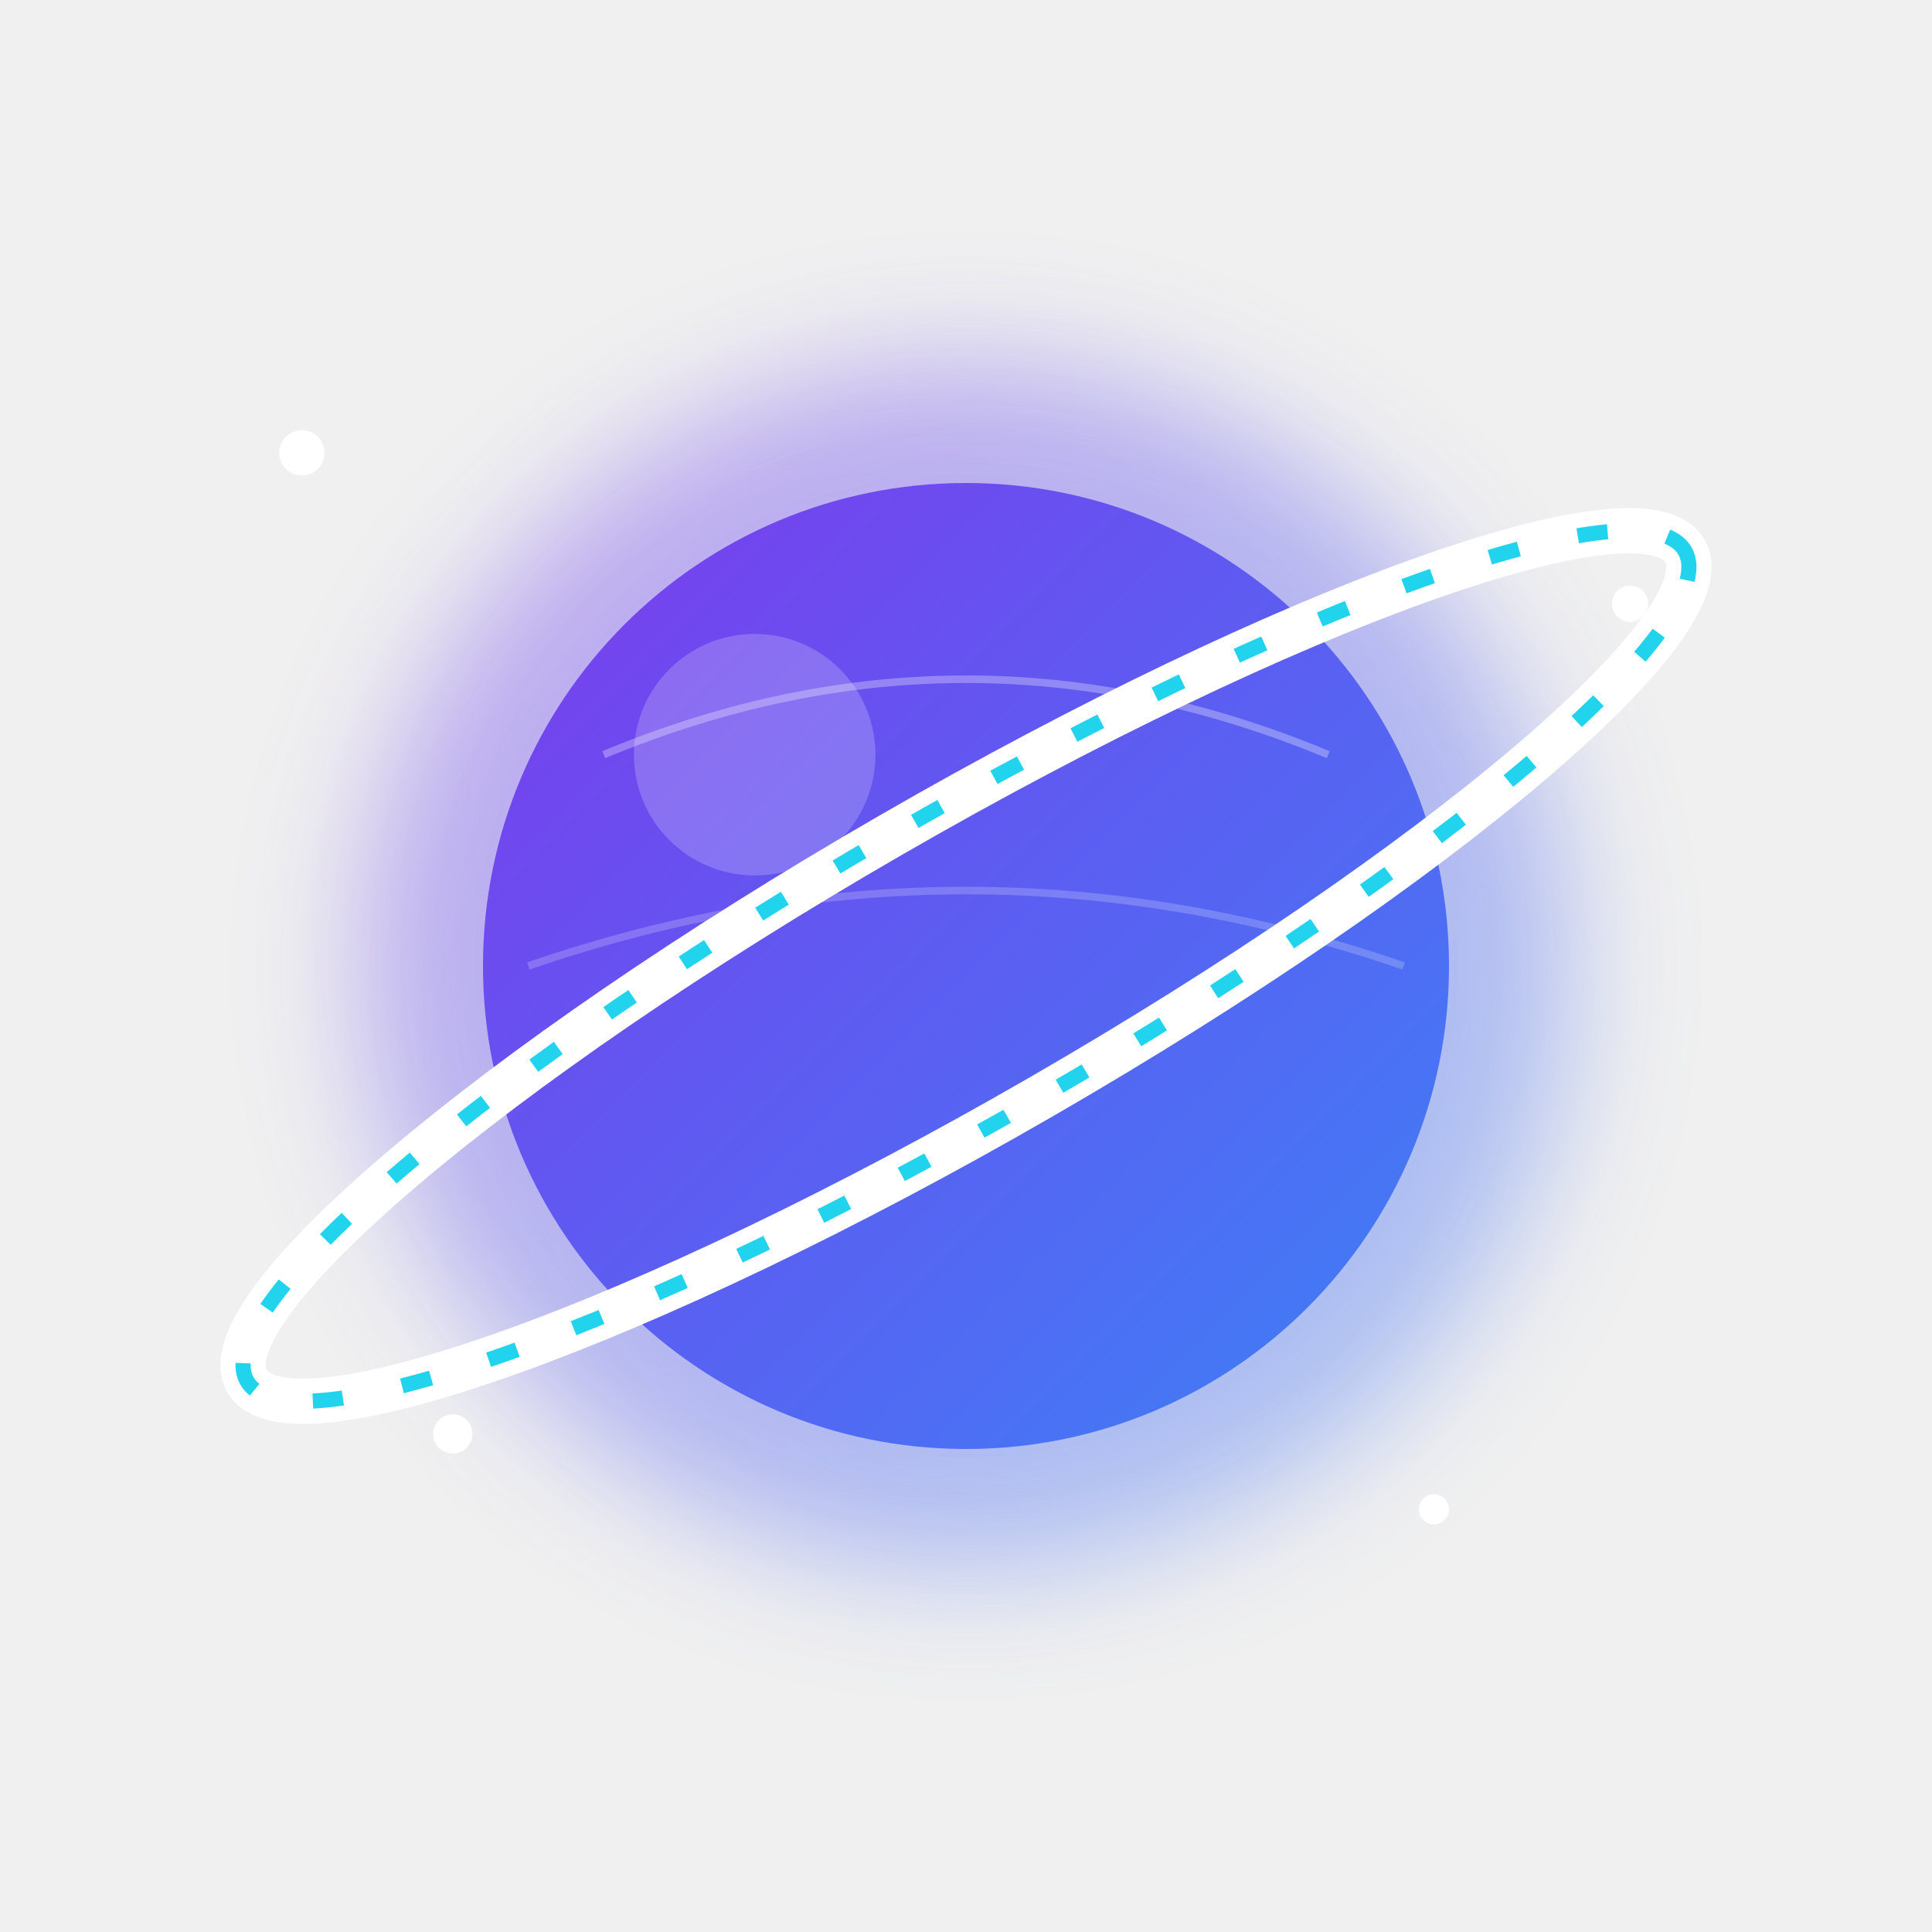
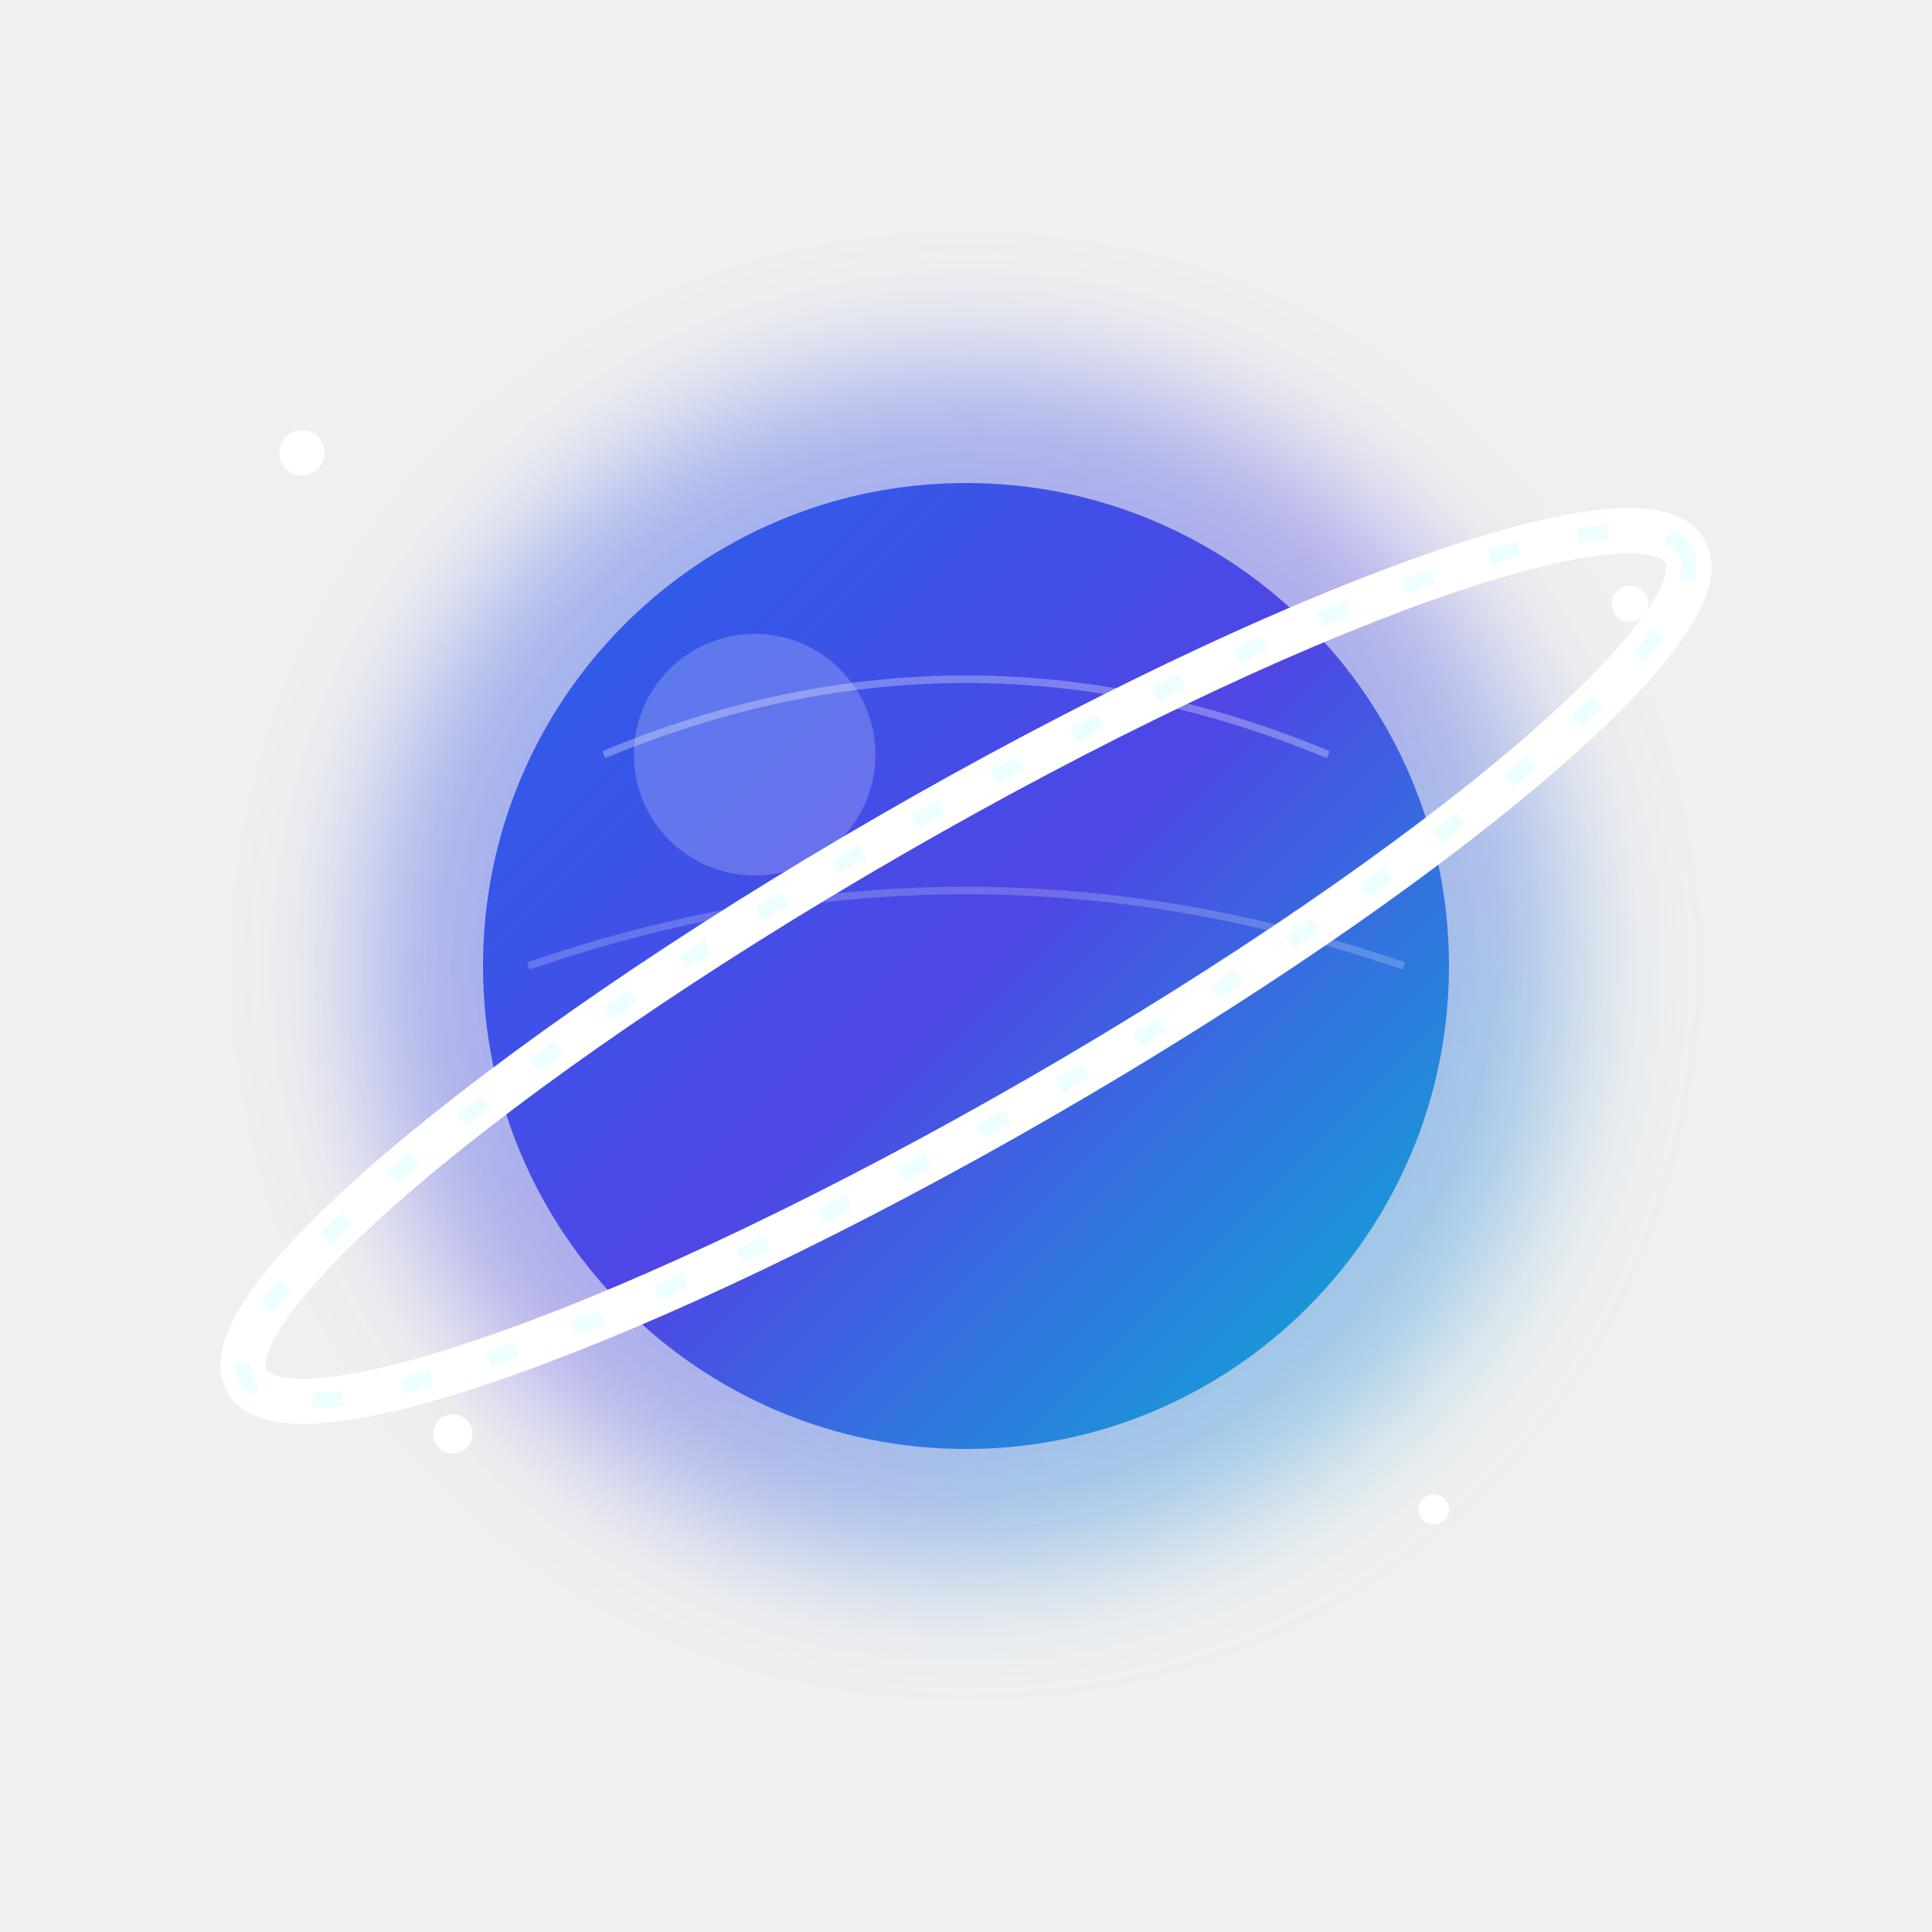
<svg xmlns="http://www.w3.org/2000/svg" viewBox="0 0 128 128">
  <defs>
    <linearGradient id="g1" x1="0%" y1="0%" x2="100%" y2="100%">
-       <stop offset="0%" style="stop-color:#7c3aed;stop-opacity:1" />
-       <stop offset="100%" style="stop-color:#3b82f6;stop-opacity:1" />
+       <stop offset="0%" style="stop-color:#2563EB;stop-opacity:1" />
+       <stop offset="50%" style="stop-color:#4F46E5;stop-opacity:1" />
+       <stop offset="100%" style="stop-color:#06B6D4;stop-opacity:1" />
    </linearGradient>
    <filter id="f1" x="-50%" y="-50%" width="200%" height="200%">
      <feGaussianBlur in="SourceGraphic" stdDeviation="4" />
    </filter>
  </defs>
  <circle cx="64" cy="64" r="40" fill="url(#g1)" opacity="0.4" filter="url(#f1)" />
  <circle cx="64" cy="64" r="32" fill="url(#g1)" />
  <path d="M40 50 Q64 40 88 50" stroke="white" stroke-width="0.5" fill="none" opacity="0.3" />
  <path d="M35 64 Q64 54 93 64" stroke="white" stroke-width="0.5" fill="none" opacity="0.2" />
  <ellipse cx="64" cy="64" rx="55" ry="10" fill="none" stroke="white" stroke-width="3" transform="rotate(-30 64 64)" stroke-linecap="round" />
-   <ellipse cx="64" cy="64" rx="55" ry="10" fill="none" stroke="#22d3ee" stroke-width="1" transform="rotate(-30 64 64)" stroke-dasharray="2 4" />
+   <ellipse cx="64" cy="64" rx="55" ry="10" fill="none" stroke="#ECFEFF" stroke-width="1" transform="rotate(-30 64 64)" stroke-dasharray="2 4" />
  <circle cx="50" cy="50" r="8" fill="white" opacity="0.2" />
  <circle cx="20" cy="30" r="1.5" fill="white" />
  <circle cx="108" cy="40" r="1.2" fill="white" />
  <circle cx="95" cy="100" r="1" fill="white" />
  <circle cx="30" cy="95" r="1.3" fill="white" />
</svg>
